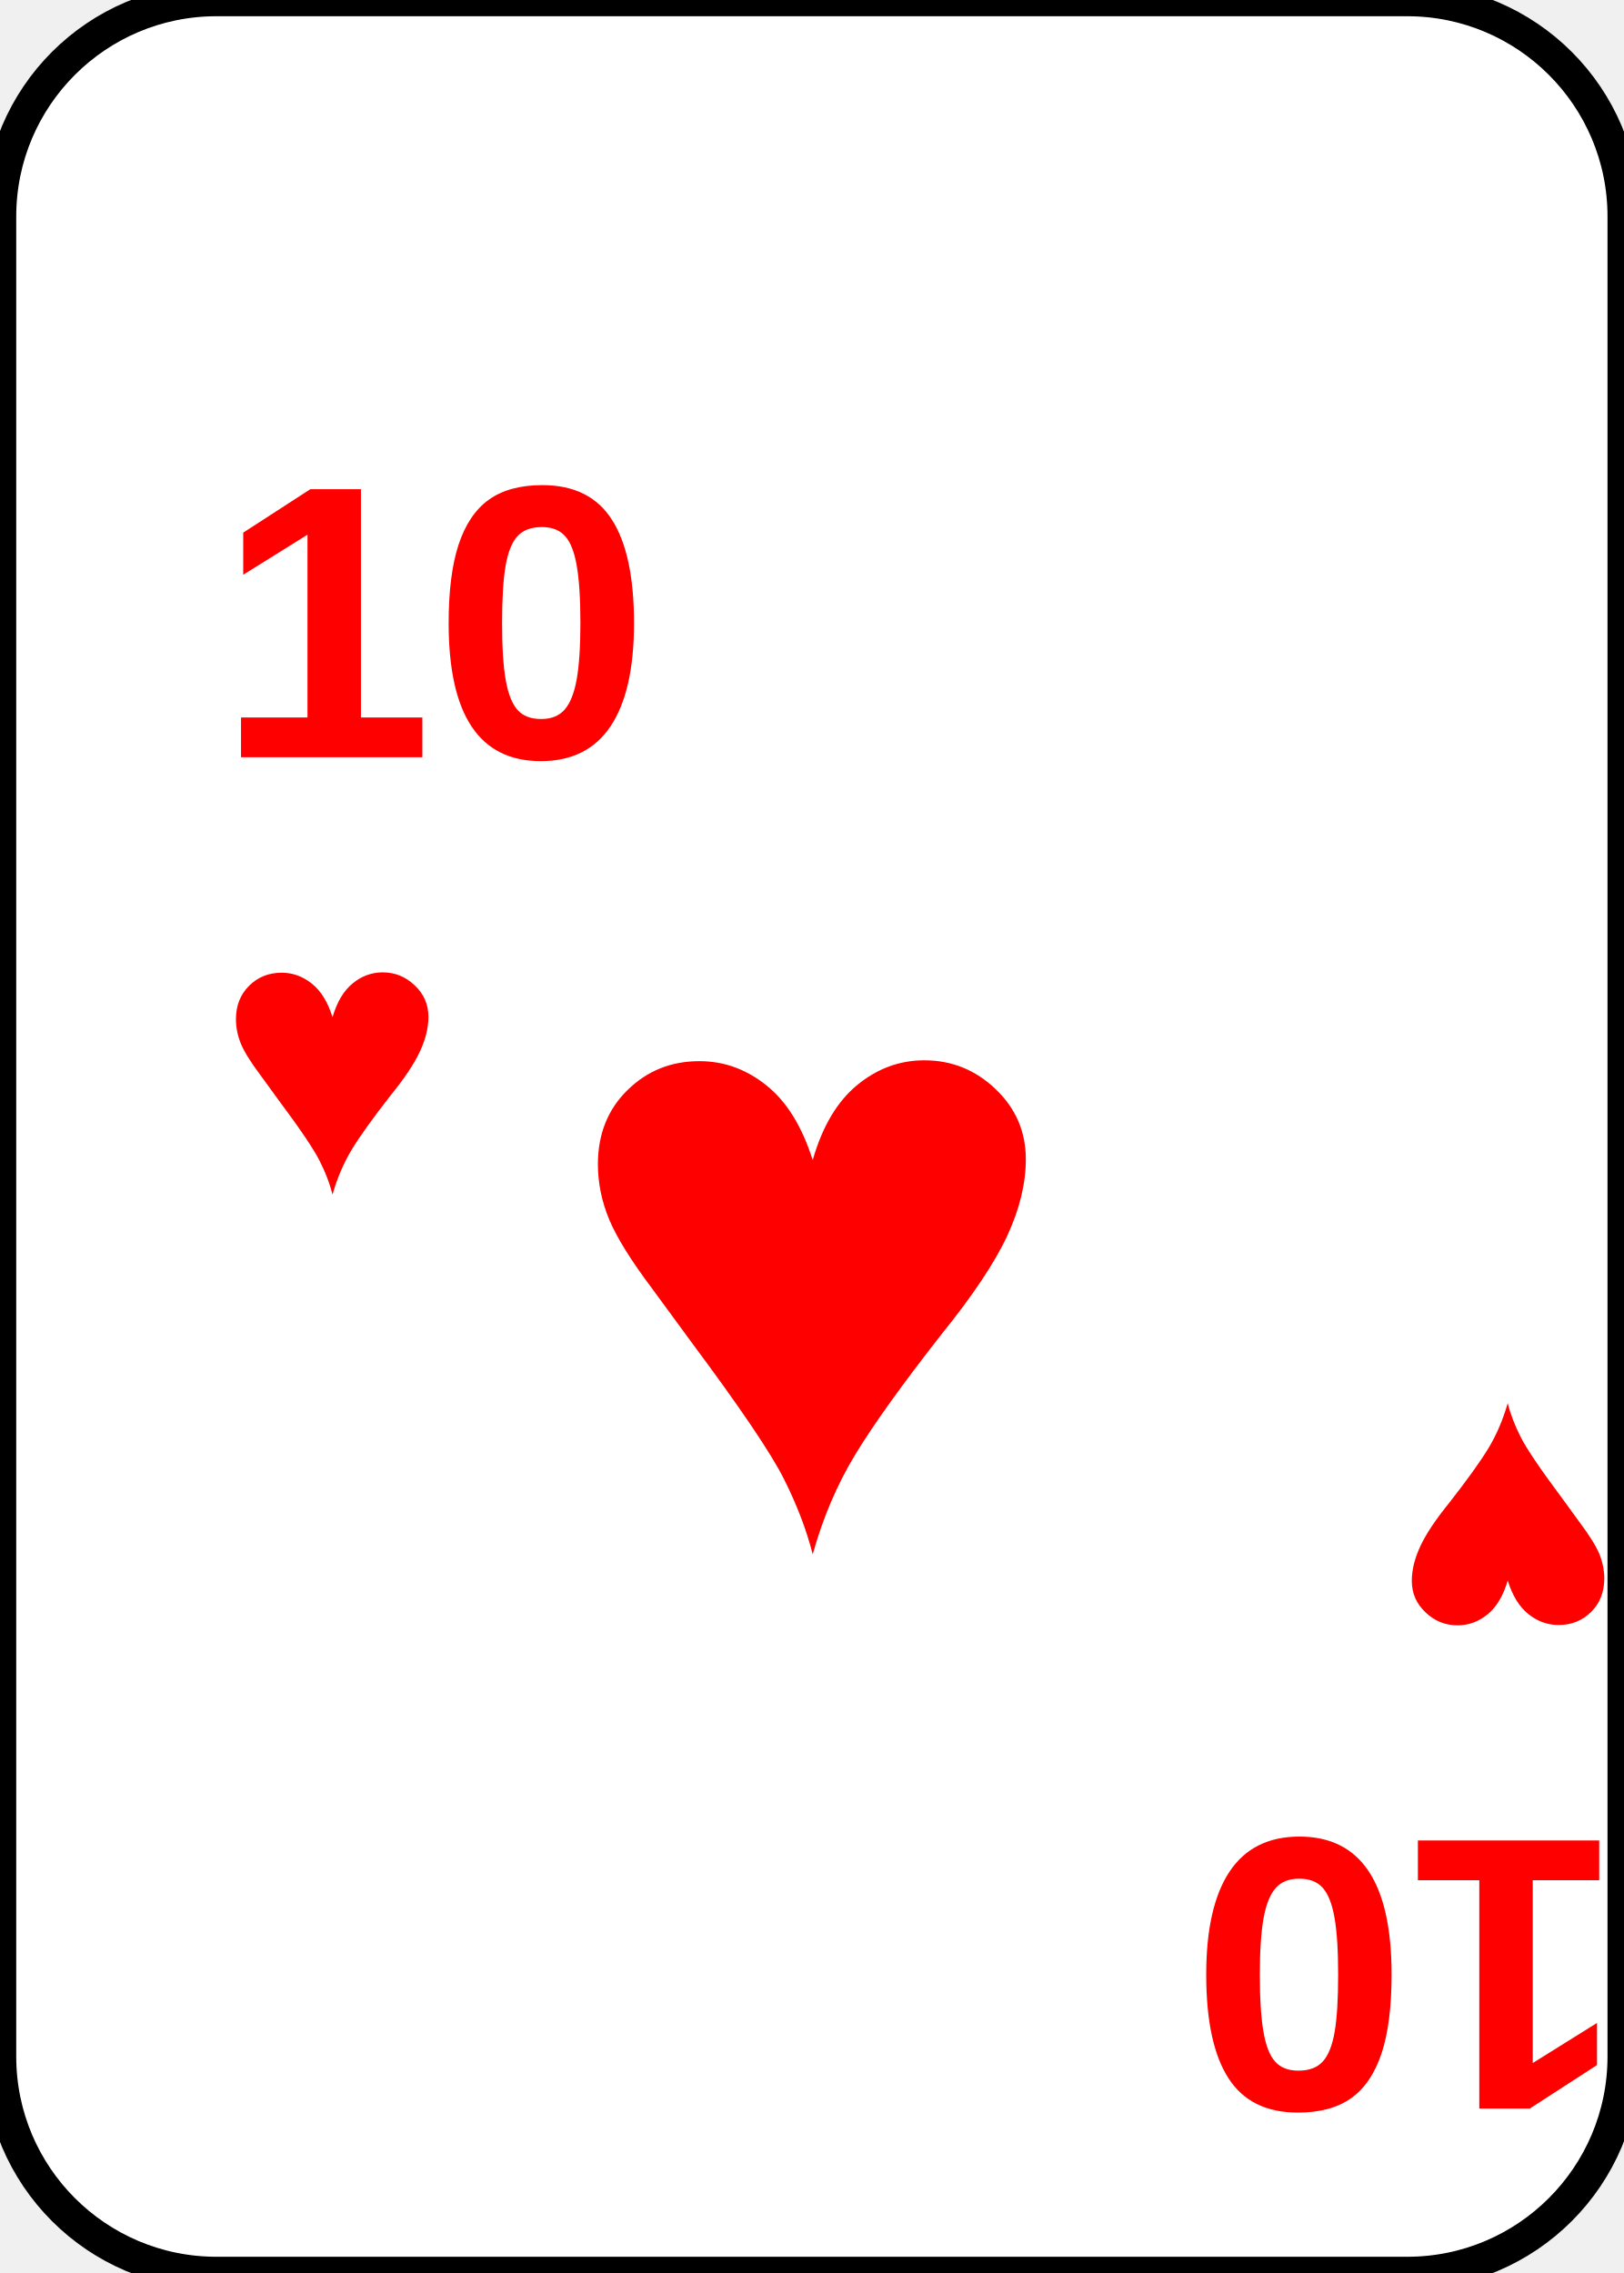
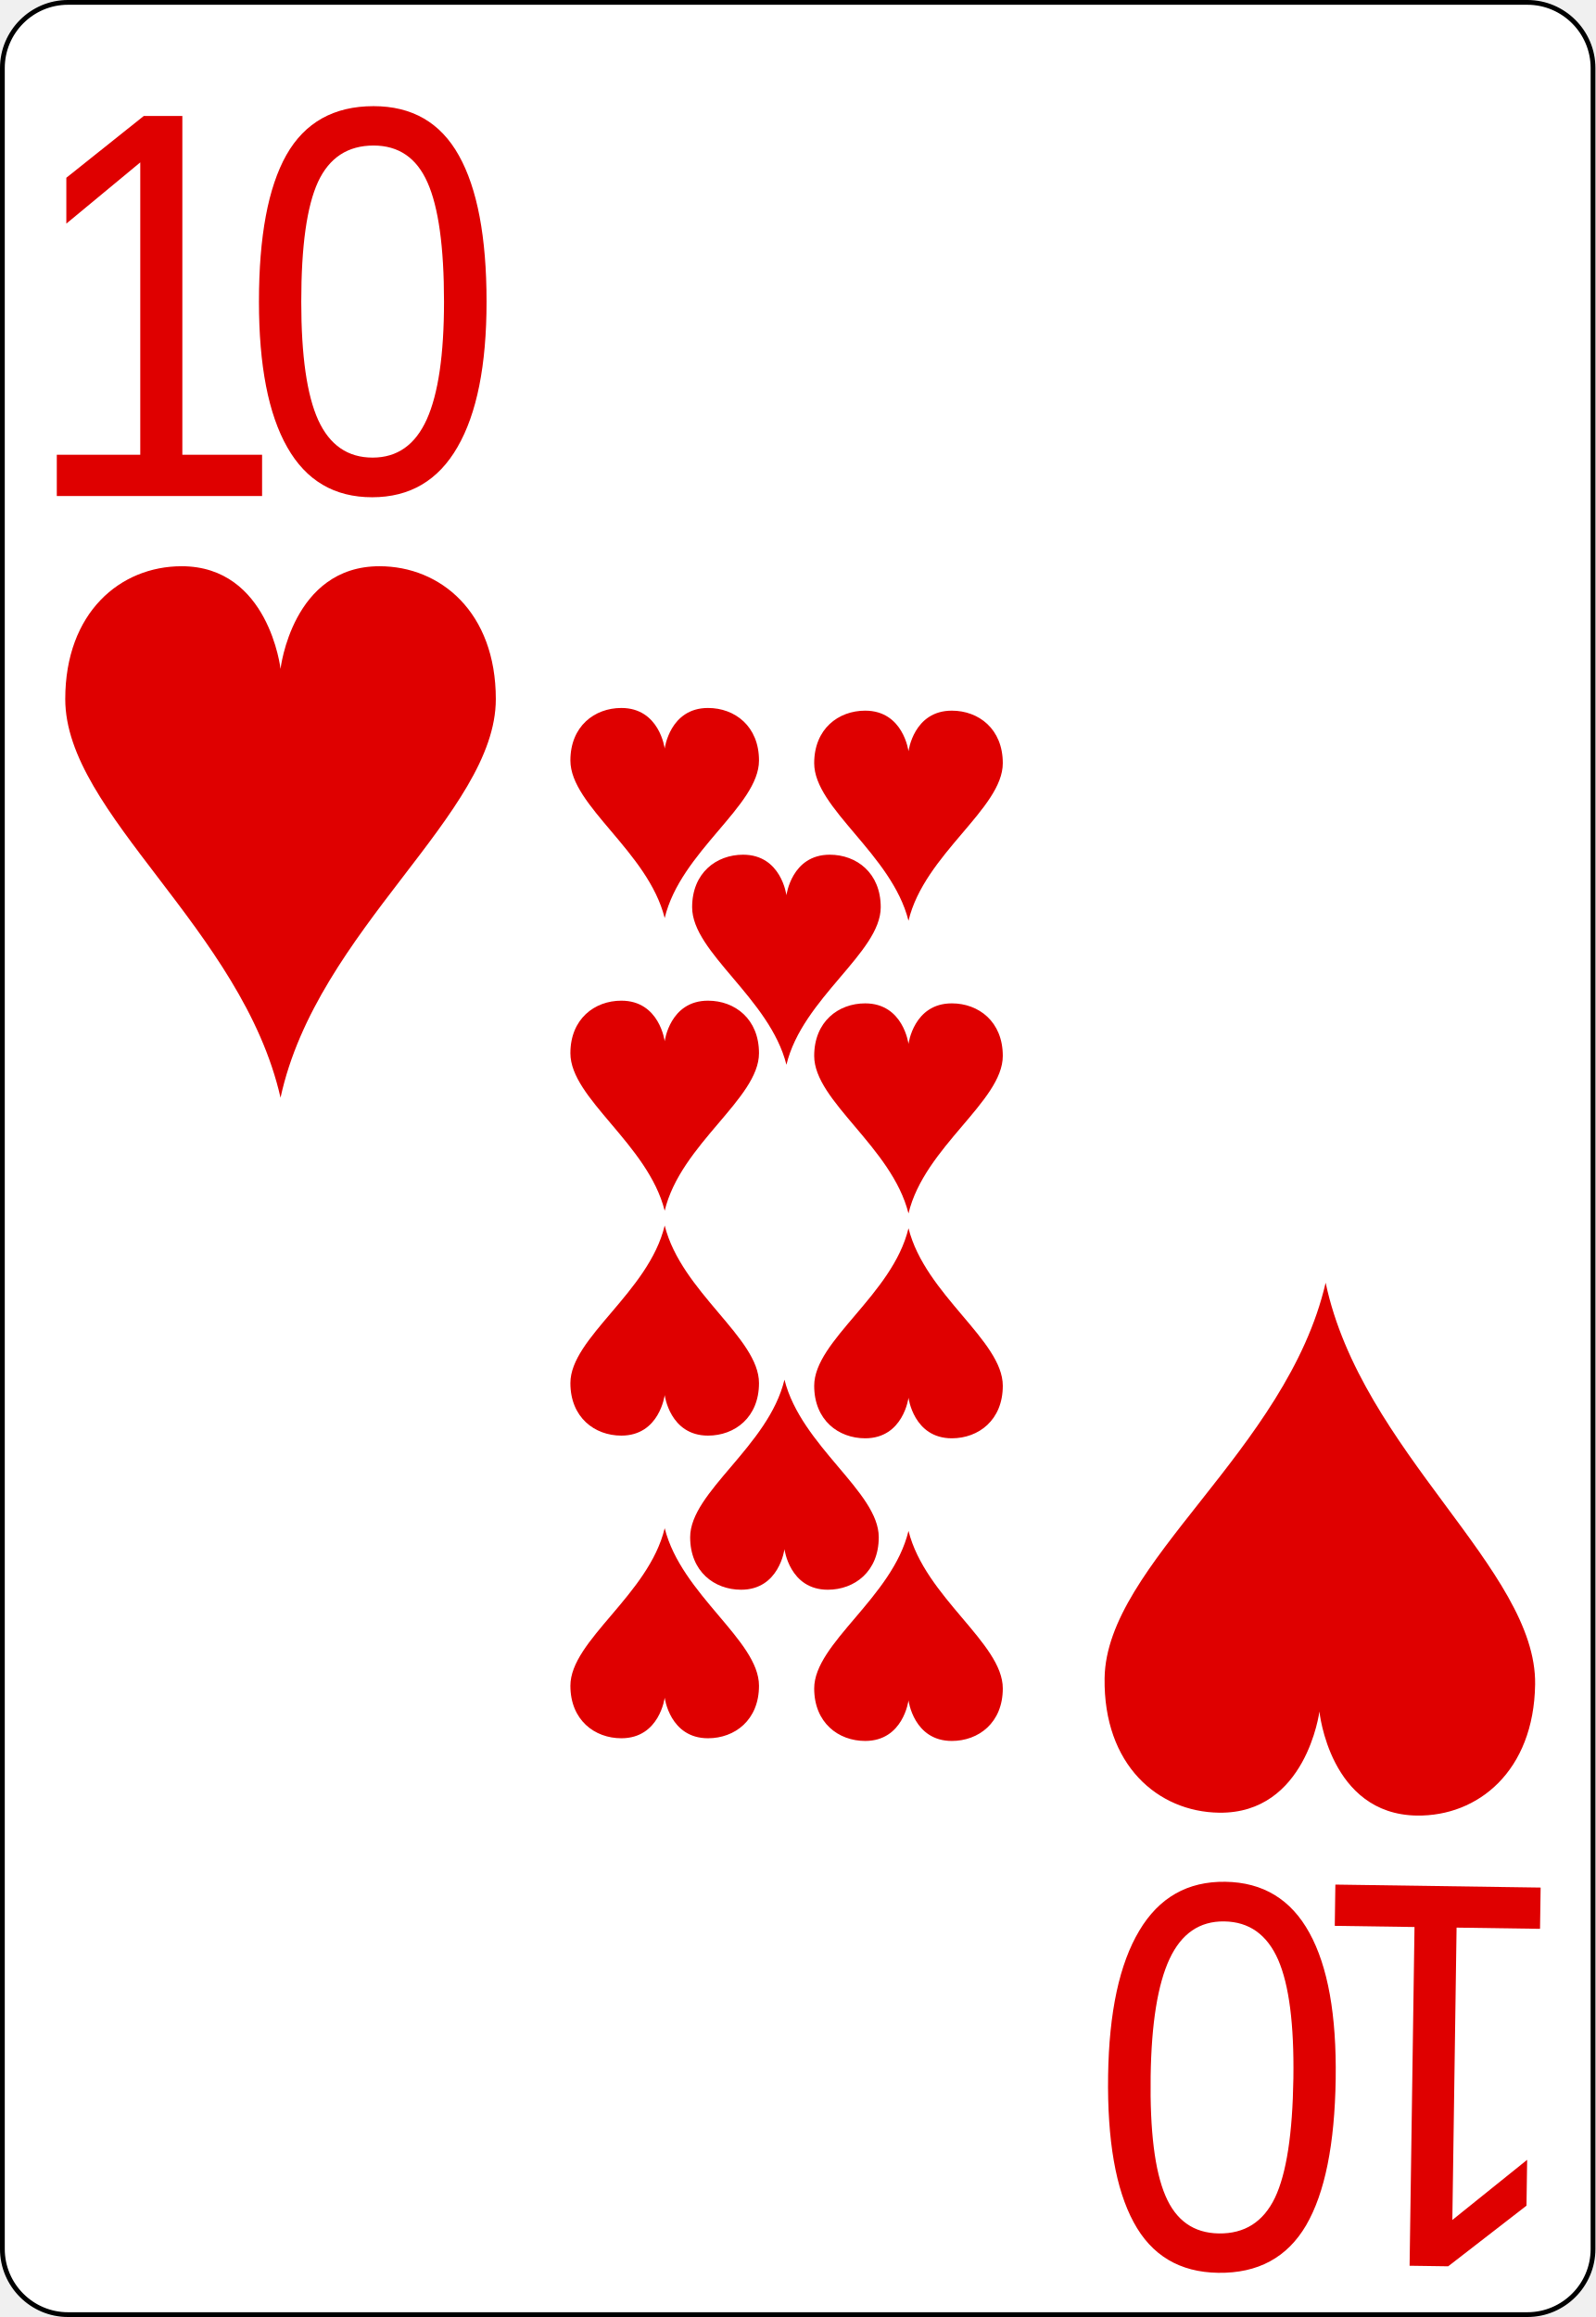
- <svg xmlns="http://www.w3.org/2000/svg" width="150" height="210" viewBox="0 0 150 210">
-   <rect width="150" height="210" rx="20" ry="20" fill="white" stroke="black" stroke-width="3" />
-   <text x="20" y="45" font-size="36" font-family="Arial, sans-serif" fill="red" font-weight="bold" dominant-baseline="hanging">10</text>
-   <text x="20" y="85" font-size="36" font-family="Arial, sans-serif" fill="red" dominant-baseline="hanging">♥</text>
-   <g transform="rotate(180, 130, 180)">
-     <text x="110" y="165" font-size="36" font-family="Arial, sans-serif" fill="red" font-weight="bold" dominant-baseline="hanging">10</text>
-     <text x="110" y="205" font-size="36" font-family="Arial, sans-serif" fill="red" dominant-baseline="hanging">♥</text>
+ <svg xmlns="http://www.w3.org/2000/svg" xmlns:xlink="http://www.w3.org/1999/xlink" width="167.087pt" height="242.667pt" viewBox="0 0 167.087 242.667" xml:space="preserve" id="svg2" version="1.1">
+   <defs id="defs41">
+     <radialGradient xlink:href="#linearGradient3773" id="radialGradient3781" cx="-0.158" cy="-8.835" fx="-0.158" fy="-8.835" r="8" gradientTransform="matrix(-1.584269,-0.02349808,0.03071979,-2.477574,-0.2485638,-26.71351)" gradientUnits="userSpaceOnUse" />
+     <linearGradient id="linearGradient3773">
+       <stop style="stop-color:#000000;stop-opacity:1;" offset="0" id="stop3775" />
+       <stop style="stop-color:#000000;stop-opacity:0.649;" offset="1" id="stop3777" />
+     </linearGradient>
+     <radialGradient xlink:href="#linearGradient3773" id="radialGradient3957" cx="-0.158" cy="-8.835" fx="-0.158" fy="-8.835" r="8" gradientTransform="matrix(-1.584269,-0.02349808,0.03071979,-2.477574,-0.2485638,-26.71351)" gradientUnits="userSpaceOnUse" />
+     <linearGradient id="linearGradient3959">
+       <stop style="stop-color:#000000;stop-opacity:1;" offset="0" id="stop3961" />
+       <stop style="stop-color:#000000;stop-opacity:0.649;" offset="1" id="stop3963" />
+     </linearGradient>
+     <radialGradient r="81.903" fy="509.476" fx="168.025" cy="509.476" cx="168.025" gradientTransform="matrix(1.25656,-0.7774064,0.3366382,0.5361257,-221.2021,359.2426)" gradientUnits="userSpaceOnUse" id="radialGradient3975" xlink:href="#linearGradient3784-4" />
+     <linearGradient id="linearGradient3784-4">
+       <stop style="stop-color:#ffffff;stop-opacity:0.435;" offset="0" id="stop3786-8" />
+       <stop style="stop-color:#000000;stop-opacity:0;" offset="1" id="stop3788-6" />
+     </linearGradient>
+     <radialGradient xlink:href="#linearGradient3784-4-5" id="radialGradient3929" gradientUnits="userSpaceOnUse" gradientTransform="matrix(1.25656,-0.7774064,0.3366382,0.5361257,-221.2021,359.2426)" cx="168.025" cy="509.476" fx="168.025" fy="509.476" r="81.903" />
+     <linearGradient id="linearGradient3784-4-5">
+       <stop style="stop-color:#ffffff;stop-opacity:0.489;" offset="0" id="stop3786-8-0" />
+       <stop style="stop-color:#000000;stop-opacity:0;" offset="1" id="stop3788-6-3" />
+     </linearGradient>
+     <radialGradient xlink:href="#linearGradient3784-4-1" id="radialGradient3927" gradientUnits="userSpaceOnUse" gradientTransform="matrix(1.25656,-0.7774064,0.3366382,0.5361257,-221.2021,359.2426)" cx="168.025" cy="509.476" fx="168.025" fy="509.476" r="81.903" />
+     <linearGradient id="linearGradient3784-4-1">
+       <stop style="stop-color:#ffffff;stop-opacity:0.237;" offset="0" id="stop3786-8-03" />
+       <stop style="stop-color:#000000;stop-opacity:0;" offset="1" id="stop3788-6-6" />
+     </linearGradient>
+     <radialGradient xlink:href="#linearGradient3768" id="radialGradient3776" cx="-0.206" cy="-4.579" fx="-0.206" fy="-4.579" r="8" gradientTransform="matrix(-1,0,0,-1.720176,-0.4120407,-13.02719)" gradientUnits="userSpaceOnUse" />
+     <linearGradient id="linearGradient3768">
+       <stop style="stop-color:#df0000;stop-opacity:1;" offset="0" id="stop3770" />
+       <stop style="stop-color:#df0000;stop-opacity:0.672;" offset="1" id="stop3772" />
+     </linearGradient>
+     <radialGradient r="81.903" fy="511.223" fx="171.487" cy="511.223" cx="171.487" gradientTransform="matrix(1.152989,-0.6739155,0.3948202,0.6754904,-233.6326,270.4008)" gradientUnits="userSpaceOnUse" id="radialGradient4013" xlink:href="#linearGradient3784-4-6" />
+     <linearGradient id="linearGradient3784-4-6">
+       <stop style="stop-color:#ffffff;stop-opacity:0.313;" offset="0" id="stop3786-8-8" />
+       <stop style="stop-color:#000000;stop-opacity:0;" offset="1" id="stop3788-6-8" />
+     </linearGradient>
+     <radialGradient r="81.903" fy="492.632" fx="159.354" cy="492.632" cx="159.354" gradientTransform="matrix(1.089478,-0.715138,0.4464527,0.6562658,-244.9333,290.9185)" gradientUnits="userSpaceOnUse" id="radialGradient4013-8" xlink:href="#linearGradient3784-4-2" />
+     <linearGradient id="linearGradient3784-4-2">
+       <stop style="stop-color:#ffffff;stop-opacity:0.29;" offset="0" id="stop3786-8-1" />
+       <stop style="stop-color:#000000;stop-opacity:0;" offset="1" id="stop3788-6-5" />
+     </linearGradient>
+     <radialGradient r="81.903" fy="492.632" fx="159.354" cy="492.632" cx="159.354" gradientTransform="matrix(1.089478,-0.715138,0.4464527,0.6562658,-244.9333,290.9185)" gradientUnits="userSpaceOnUse" id="radialGradient3073" xlink:href="#linearGradient3784-4-2" />
+   </defs>
+   <g id="Layer_x0020_1" style="fill-rule:nonzero;clip-rule:nonzero;stroke:#000000;stroke-miterlimit:4;">
+     <path style="fill:#FFFFFF;stroke-width:0.5;" d="M166.837,235.548c0,3.777-3.087,6.869-6.871,6.869H7.111c-3.775,0-6.861-3.092-6.861-6.869V7.12C0.25,3.343,3.336,0.25,7.111,0.25h152.855    c3.784,0,6.871,3.093,6.871,6.87v228.428z" id="path5" />
+     <g style="stroke:none;" id="g7">
+       <g id="g9">
+ 				
+ 			</g>
+     </g>
+     <g id="g15">
+ 			
+ 		</g>
+     <g id="g19">
+ 			
+ 		</g>
+     <g style="stroke:none;" id="g23">
+       <g id="g25">
+ 				
+ 			</g>
+     </g>
+     <g style="stroke:none;" id="g31">
+       <g id="g33">
+ 				
+ 			</g>
+     </g>
  </g>
-   <text x="75" y="120" font-size="80" font-family="Arial, sans-serif" fill="red" text-anchor="middle" dominant-baseline="middle">♥</text>
+   <g id="g1" transform="matrix(0.4442256,0,0,0.4699317,45.39744,71.04899)">
+     <g transform="matrix(2.779008,0,0,2.600887,54.51227,30.00377)" id="layer1-9-6-8" style="fill:#df0000;fill-opacity:1">
+       <path style="fill:#df0000;fill-opacity:1" id="hl-8-8" d="M 3.676,-9 C 0.433,-9 0,-5.523 0,-5.523 0,-5.523 -0.433,-9 -3.676,-9 -5.946,-9 -8,-7.441 -8,-4.5 -8,-0.614 -1.421,3.294 0,9 1.352,3.299 8,-0.614 8,-4.5 8,-7.441 5.946,-9 3.676,-9 Z" />
+     </g>
+     <g transform="matrix(-2.779008,0,0,-2.600887,54.51227,212.8062)" id="layer1-9-6-8-9" style="fill:#df0000;fill-opacity:1">
+       <path style="fill:#df0000;fill-opacity:1" id="hl-8-8-5" d="M 3.676,-9 C 0.433,-9 0,-5.523 0,-5.523 0,-5.523 -0.433,-9 -3.676,-9 -5.946,-9 -8,-7.441 -8,-4.5 -8,-0.614 -1.421,3.294 0,9 1.352,3.299 8,-0.614 8,-4.5 8,-7.441 5.946,-9 3.676,-9 Z" />
+     </g>
+     <g transform="matrix(2.779008,0,0,2.600887,54.51227,95.23862)" id="layer1-9-6-8-8" style="fill:#df0000;fill-opacity:1">
+       <path style="fill:#df0000;fill-opacity:1" id="hl-8-8-8" d="M 3.676,-9 C 0.433,-9 0,-5.523 0,-5.523 0,-5.523 -0.433,-9 -3.676,-9 -5.946,-9 -8,-7.441 -8,-4.5 -8,-0.614 -1.421,3.294 0,9 1.352,3.299 8,-0.614 8,-4.5 8,-7.441 5.946,-9 3.676,-9 Z" />
+     </g>
+     <g transform="matrix(-2.779008,0,0,-2.600887,54.51227,145.356)" id="layer1-9-6-8-884-8" style="fill:#df0000;fill-opacity:1">
+       <path style="fill:#df0000;fill-opacity:1" id="hl-8-8-3-8" d="M 3.676,-9 C 0.433,-9 0,-5.523 0,-5.523 0,-5.523 -0.433,-9 -3.676,-9 -5.946,-9 -8,-7.441 -8,-4.5 -8,-0.614 -1.421,3.294 0,9 1.352,3.299 8,-0.614 8,-4.5 8,-7.441 5.946,-9 3.676,-9 Z" />
+     </g>
+     <g transform="matrix(2.779008,0,0,2.600887,111.9909,30.60254)" id="layer1-9-6-8-7" style="fill:#df0000;fill-opacity:1">
+       <path style="fill:#df0000;fill-opacity:1" id="hl-8-8-1" d="M 3.676,-9 C 0.433,-9 0,-5.523 0,-5.523 0,-5.523 -0.433,-9 -3.676,-9 -5.946,-9 -8,-7.441 -8,-4.5 -8,-0.614 -1.421,3.294 0,9 1.352,3.299 8,-0.614 8,-4.5 8,-7.441 5.946,-9 3.676,-9 Z" />
+     </g>
+     <g transform="matrix(-2.779008,0,0,-2.600887,111.9909,213.4049)" id="layer1-9-6-8-9-7" style="fill:#df0000;fill-opacity:1">
+       <path style="fill:#df0000;fill-opacity:1" id="hl-8-8-5-2" d="M 3.676,-9 C 0.433,-9 0,-5.523 0,-5.523 0,-5.523 -0.433,-9 -3.676,-9 -5.946,-9 -8,-7.441 -8,-4.5 -8,-0.614 -1.421,3.294 0,9 1.352,3.299 8,-0.614 8,-4.5 8,-7.441 5.946,-9 3.676,-9 Z" />
+     </g>
+     <g transform="matrix(2.779008,0,0,2.600887,111.9909,95.8374)" id="layer1-9-6-8-8-7" style="fill:#df0000;fill-opacity:1">
+       <path style="fill:#df0000;fill-opacity:1" id="hl-8-8-8-2" d="M 3.676,-9 C 0.433,-9 0,-5.523 0,-5.523 0,-5.523 -0.433,-9 -3.676,-9 -5.946,-9 -8,-7.441 -8,-4.5 -8,-0.614 -1.421,3.294 0,9 1.352,3.299 8,-0.614 8,-4.5 8,-7.441 5.946,-9 3.676,-9 Z" />
+     </g>
+     <g transform="matrix(-2.779008,0,0,-2.600887,111.9909,145.9548)" id="layer1-9-6-8-884-8-2" style="fill:#df0000;fill-opacity:1">
+       <path style="fill:#df0000;fill-opacity:1" id="hl-8-8-3-8-6" d="M 3.676,-9 C 0.433,-9 0,-5.523 0,-5.523 0,-5.523 -0.433,-9 -3.676,-9 -5.946,-9 -8,-7.441 -8,-4.5 -8,-0.614 -1.421,3.294 0,9 1.352,3.299 8,-0.614 8,-4.5 8,-7.441 5.946,-9 3.676,-9 Z" />
+     </g>
+     <g transform="matrix(2.779008,0,0,2.600887,83.21339,62.70455)" id="layer1-9-6-8-91" style="fill:#df0000;fill-opacity:1">
+       <path style="fill:#df0000;fill-opacity:1" id="hl-8-8-7" d="M 3.676,-9 C 0.433,-9 0,-5.523 0,-5.523 0,-5.523 -0.433,-9 -3.676,-9 -5.946,-9 -8,-7.441 -8,-4.5 -8,-0.614 -1.421,3.294 0,9 1.352,3.299 8,-0.614 8,-4.5 8,-7.441 5.946,-9 3.676,-9 Z" />
+     </g>
+     <g transform="matrix(-2.779008,0,0,-2.600887,82.74851,179.7029)" id="layer1-9-6-8-9-6" style="fill:#df0000;fill-opacity:1">
+       <path style="fill:#df0000;fill-opacity:1" id="hl-8-8-5-8" d="M 3.676,-9 C 0.433,-9 0,-5.523 0,-5.523 0,-5.523 -0.433,-9 -3.676,-9 -5.946,-9 -8,-7.441 -8,-4.5 -8,-0.614 -1.421,3.294 0,9 1.352,3.299 8,-0.614 8,-4.5 8,-7.441 5.946,-9 3.676,-9 Z" />
+     </g>
+   </g>
+   <g id="g3">
+     <g transform="matrix(2.818346,0,0,3.092377,29.38059,87.1349)" id="layer1-9-6" style="fill:#df0000;fill-opacity:1">
+       <path style="fill:#df0000;fill-opacity:1" id="hl-8" d="M 3.676,-9 C 0.433,-9 0,-5.523 0,-5.523 0,-5.523 -0.433,-9 -3.676,-9 -5.946,-9 -8,-7.441 -8,-4.5 -8,-0.614 -1.421,3.294 0,9 1.352,3.299 8,-0.614 8,-4.5 8,-7.441 5.946,-9 3.676,-9 Z" />
+     </g>
+     <g id="g2" transform="matrix(1.558302,0,0,1.807928,3.690205,-0.8454956)">
+       <text xml:space="preserve" style="font-style:normal;font-weight:normal;line-height:0%;font-family:'Bitstream Vera Sans';letter-spacing:0px;word-spacing:0px;fill:#df0000;fill-opacity:1;stroke:none" x="-0.987" y="29.203" id="text3788">
+         <tspan id="tspan3790" x="-0.987" y="29.203" style="font-style:normal;font-variant:normal;font-weight:normal;font-stretch:normal;font-size:32px;line-height:1.25;font-family:Arial;-inkscape-font-specification:Arial;fill:#df0000;fill-opacity:1">1</tspan>
+       </text>
+       <text xml:space="preserve" style="font-style:normal;font-weight:normal;line-height:0%;font-family:'Bitstream Vera Sans';letter-spacing:0px;word-spacing:0px;fill:#df0000;fill-opacity:1;stroke:none" x="13.787" y="28.96" id="text3788-43">
+         <tspan id="tspan3790-1" x="13.787" y="28.96" style="font-style:normal;font-variant:normal;font-weight:normal;font-stretch:normal;font-size:32px;line-height:1.25;font-family:Arial;-inkscape-font-specification:Arial;fill:#df0000;fill-opacity:1">0</tspan>
+       </text>
+     </g>
+   </g>
+   <g id="g3-6" transform="rotate(-179.1694,84.17762,124.258)">
+     <g transform="matrix(2.818346,0,0,3.092377,29.38059,87.1349)" id="layer1-9-6-89" style="fill:#df0000;fill-opacity:1">
+       <path style="fill:#df0000;fill-opacity:1" id="hl-8-2" d="M 3.676,-9 C 0.433,-9 0,-5.523 0,-5.523 0,-5.523 -0.433,-9 -3.676,-9 -5.946,-9 -8,-7.441 -8,-4.5 -8,-0.614 -1.421,3.294 0,9 1.352,3.299 8,-0.614 8,-4.5 8,-7.441 5.946,-9 3.676,-9 Z" />
+     </g>
+     <g id="g2-6" transform="matrix(1.558302,0,0,1.807928,3.690205,-0.8454956)">
+       <text xml:space="preserve" style="font-style:normal;font-weight:normal;line-height:0%;font-family:'Bitstream Vera Sans';letter-spacing:0px;word-spacing:0px;fill:#df0000;fill-opacity:1;stroke:none" x="-0.987" y="29.203" id="text3788-6">
+         <tspan id="tspan3790-4" x="-0.987" y="29.203" style="font-style:normal;font-variant:normal;font-weight:normal;font-stretch:normal;font-size:32px;line-height:1.25;font-family:Arial;-inkscape-font-specification:Arial;fill:#df0000;fill-opacity:1">1</tspan>
+       </text>
+       <text xml:space="preserve" style="font-style:normal;font-weight:normal;line-height:0%;font-family:'Bitstream Vera Sans';letter-spacing:0px;word-spacing:0px;fill:#df0000;fill-opacity:1;stroke:none" x="13.787" y="28.96" id="text3788-43-9">
+         <tspan id="tspan3790-1-5" x="13.787" y="28.96" style="font-style:normal;font-variant:normal;font-weight:normal;font-stretch:normal;font-size:32px;line-height:1.25;font-family:Arial;-inkscape-font-specification:Arial;fill:#df0000;fill-opacity:1">0</tspan>
+       </text>
+     </g>
+   </g>
</svg>
